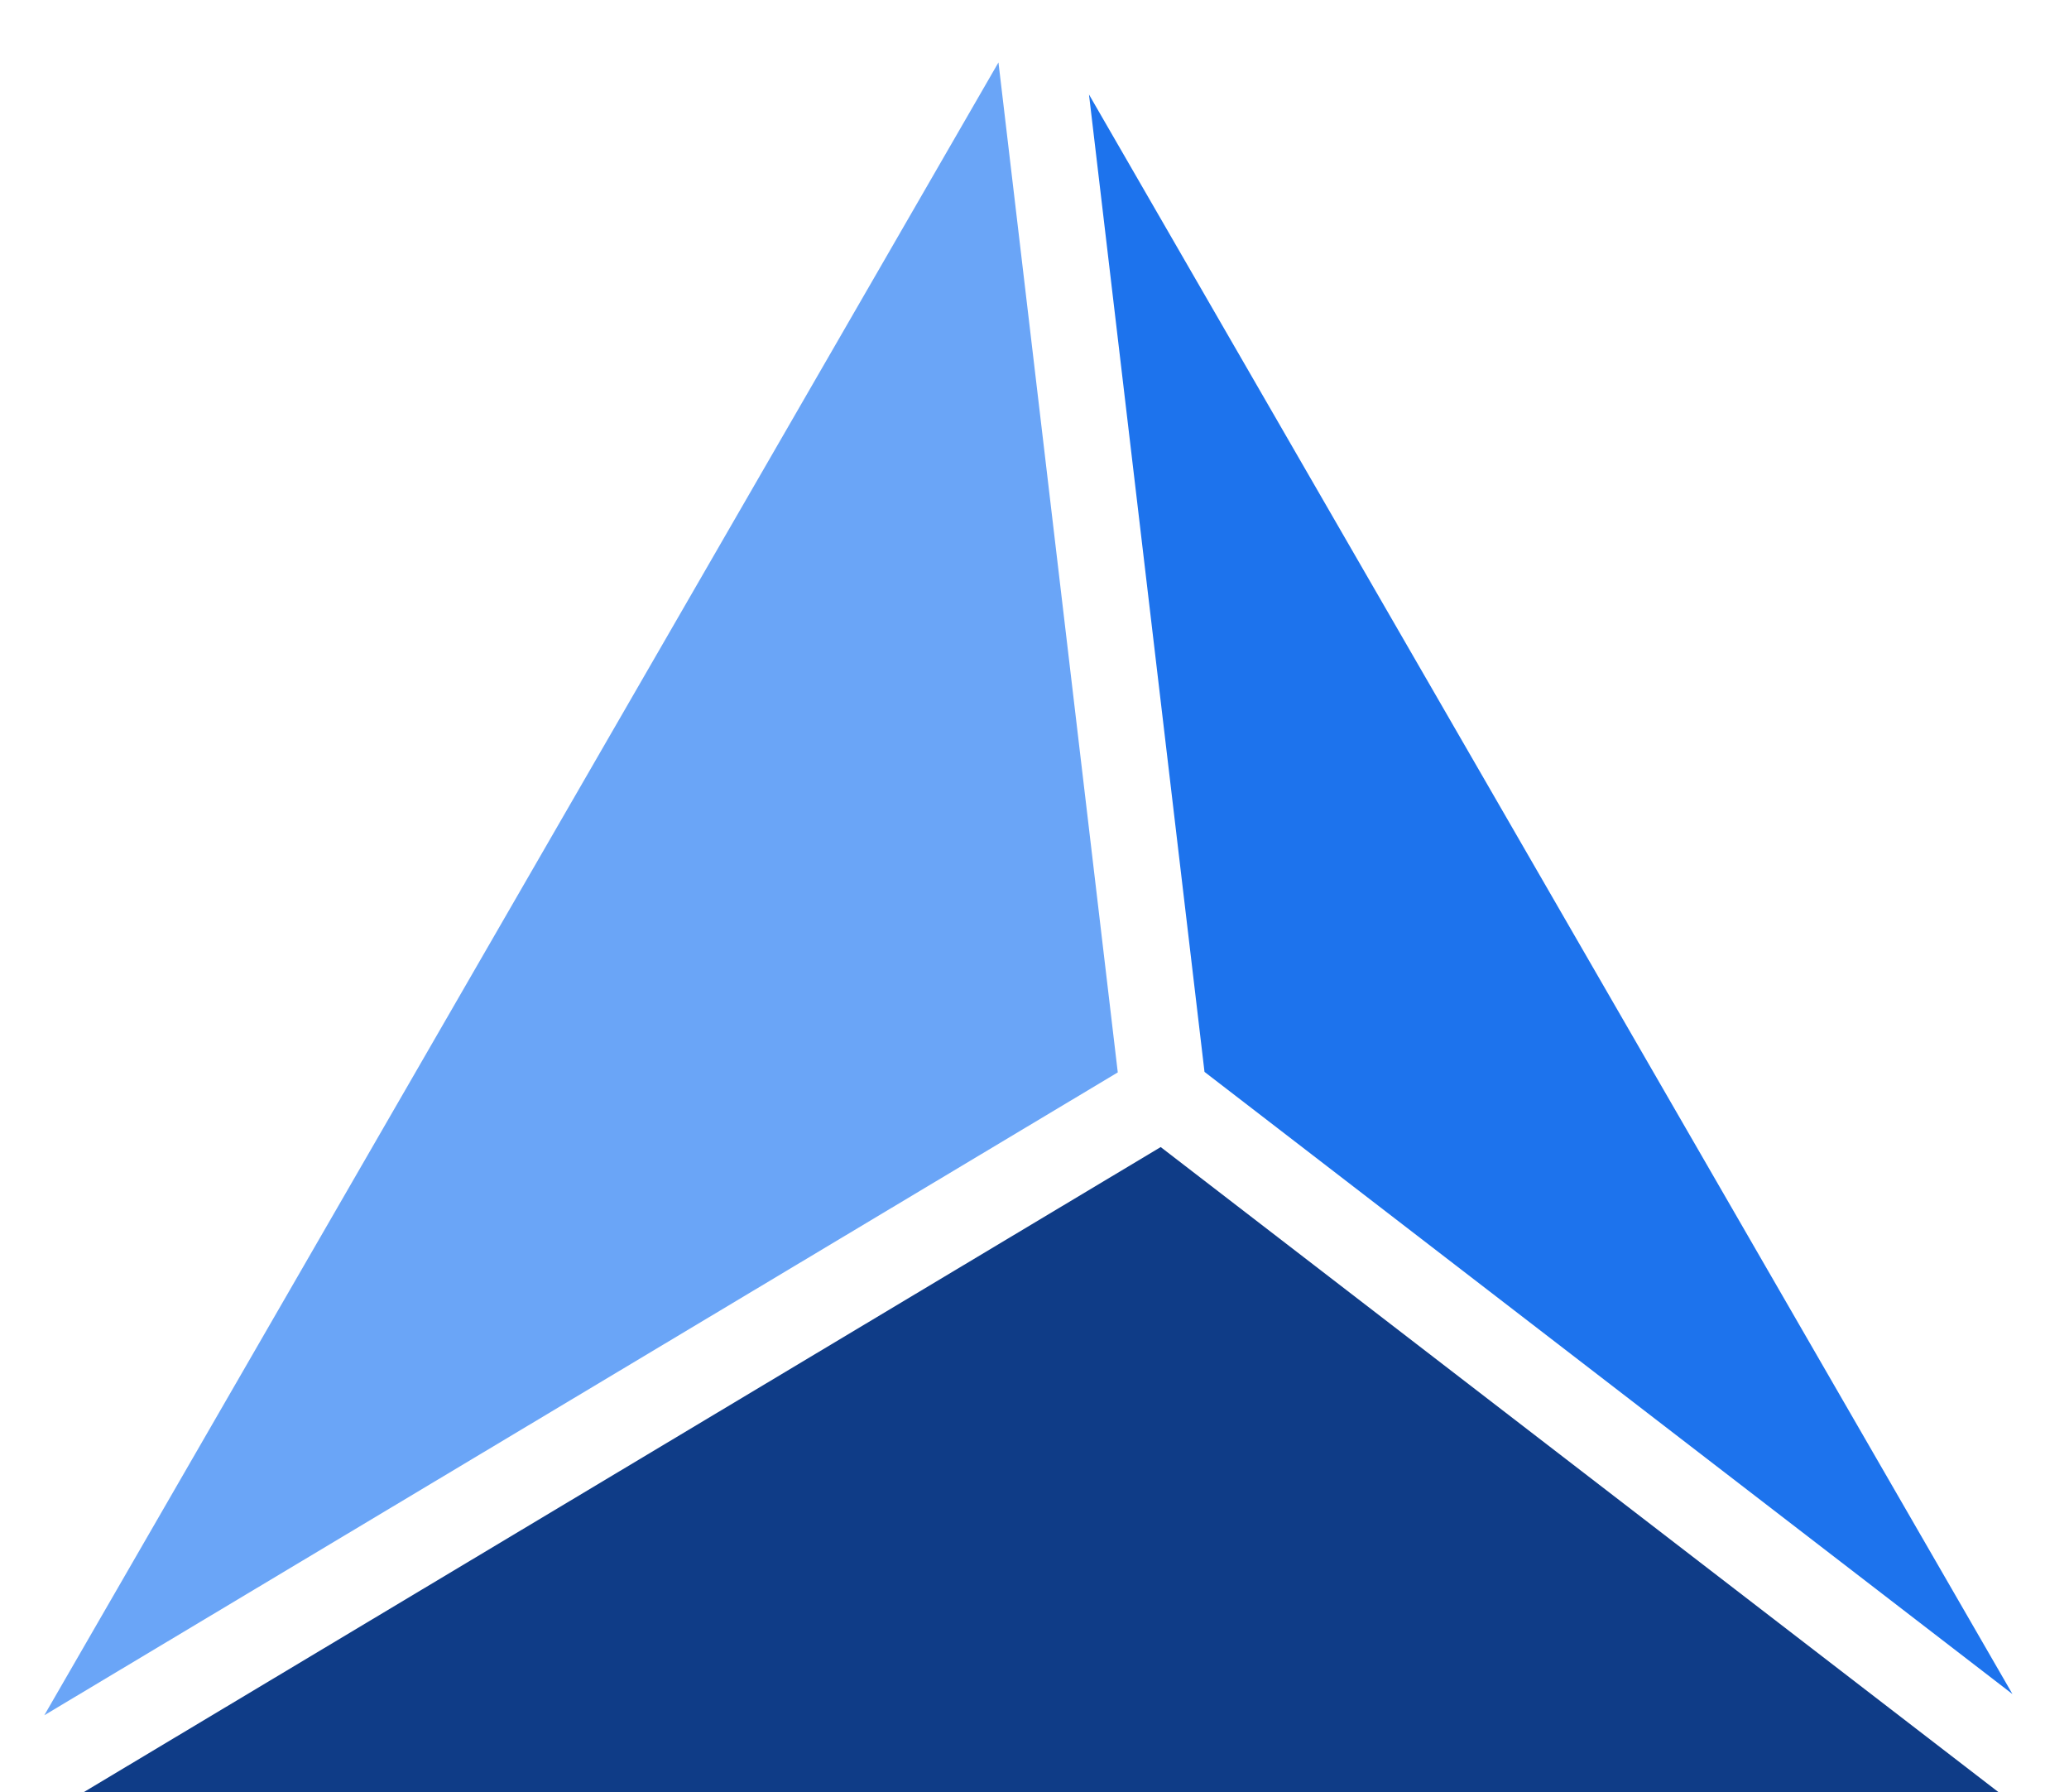
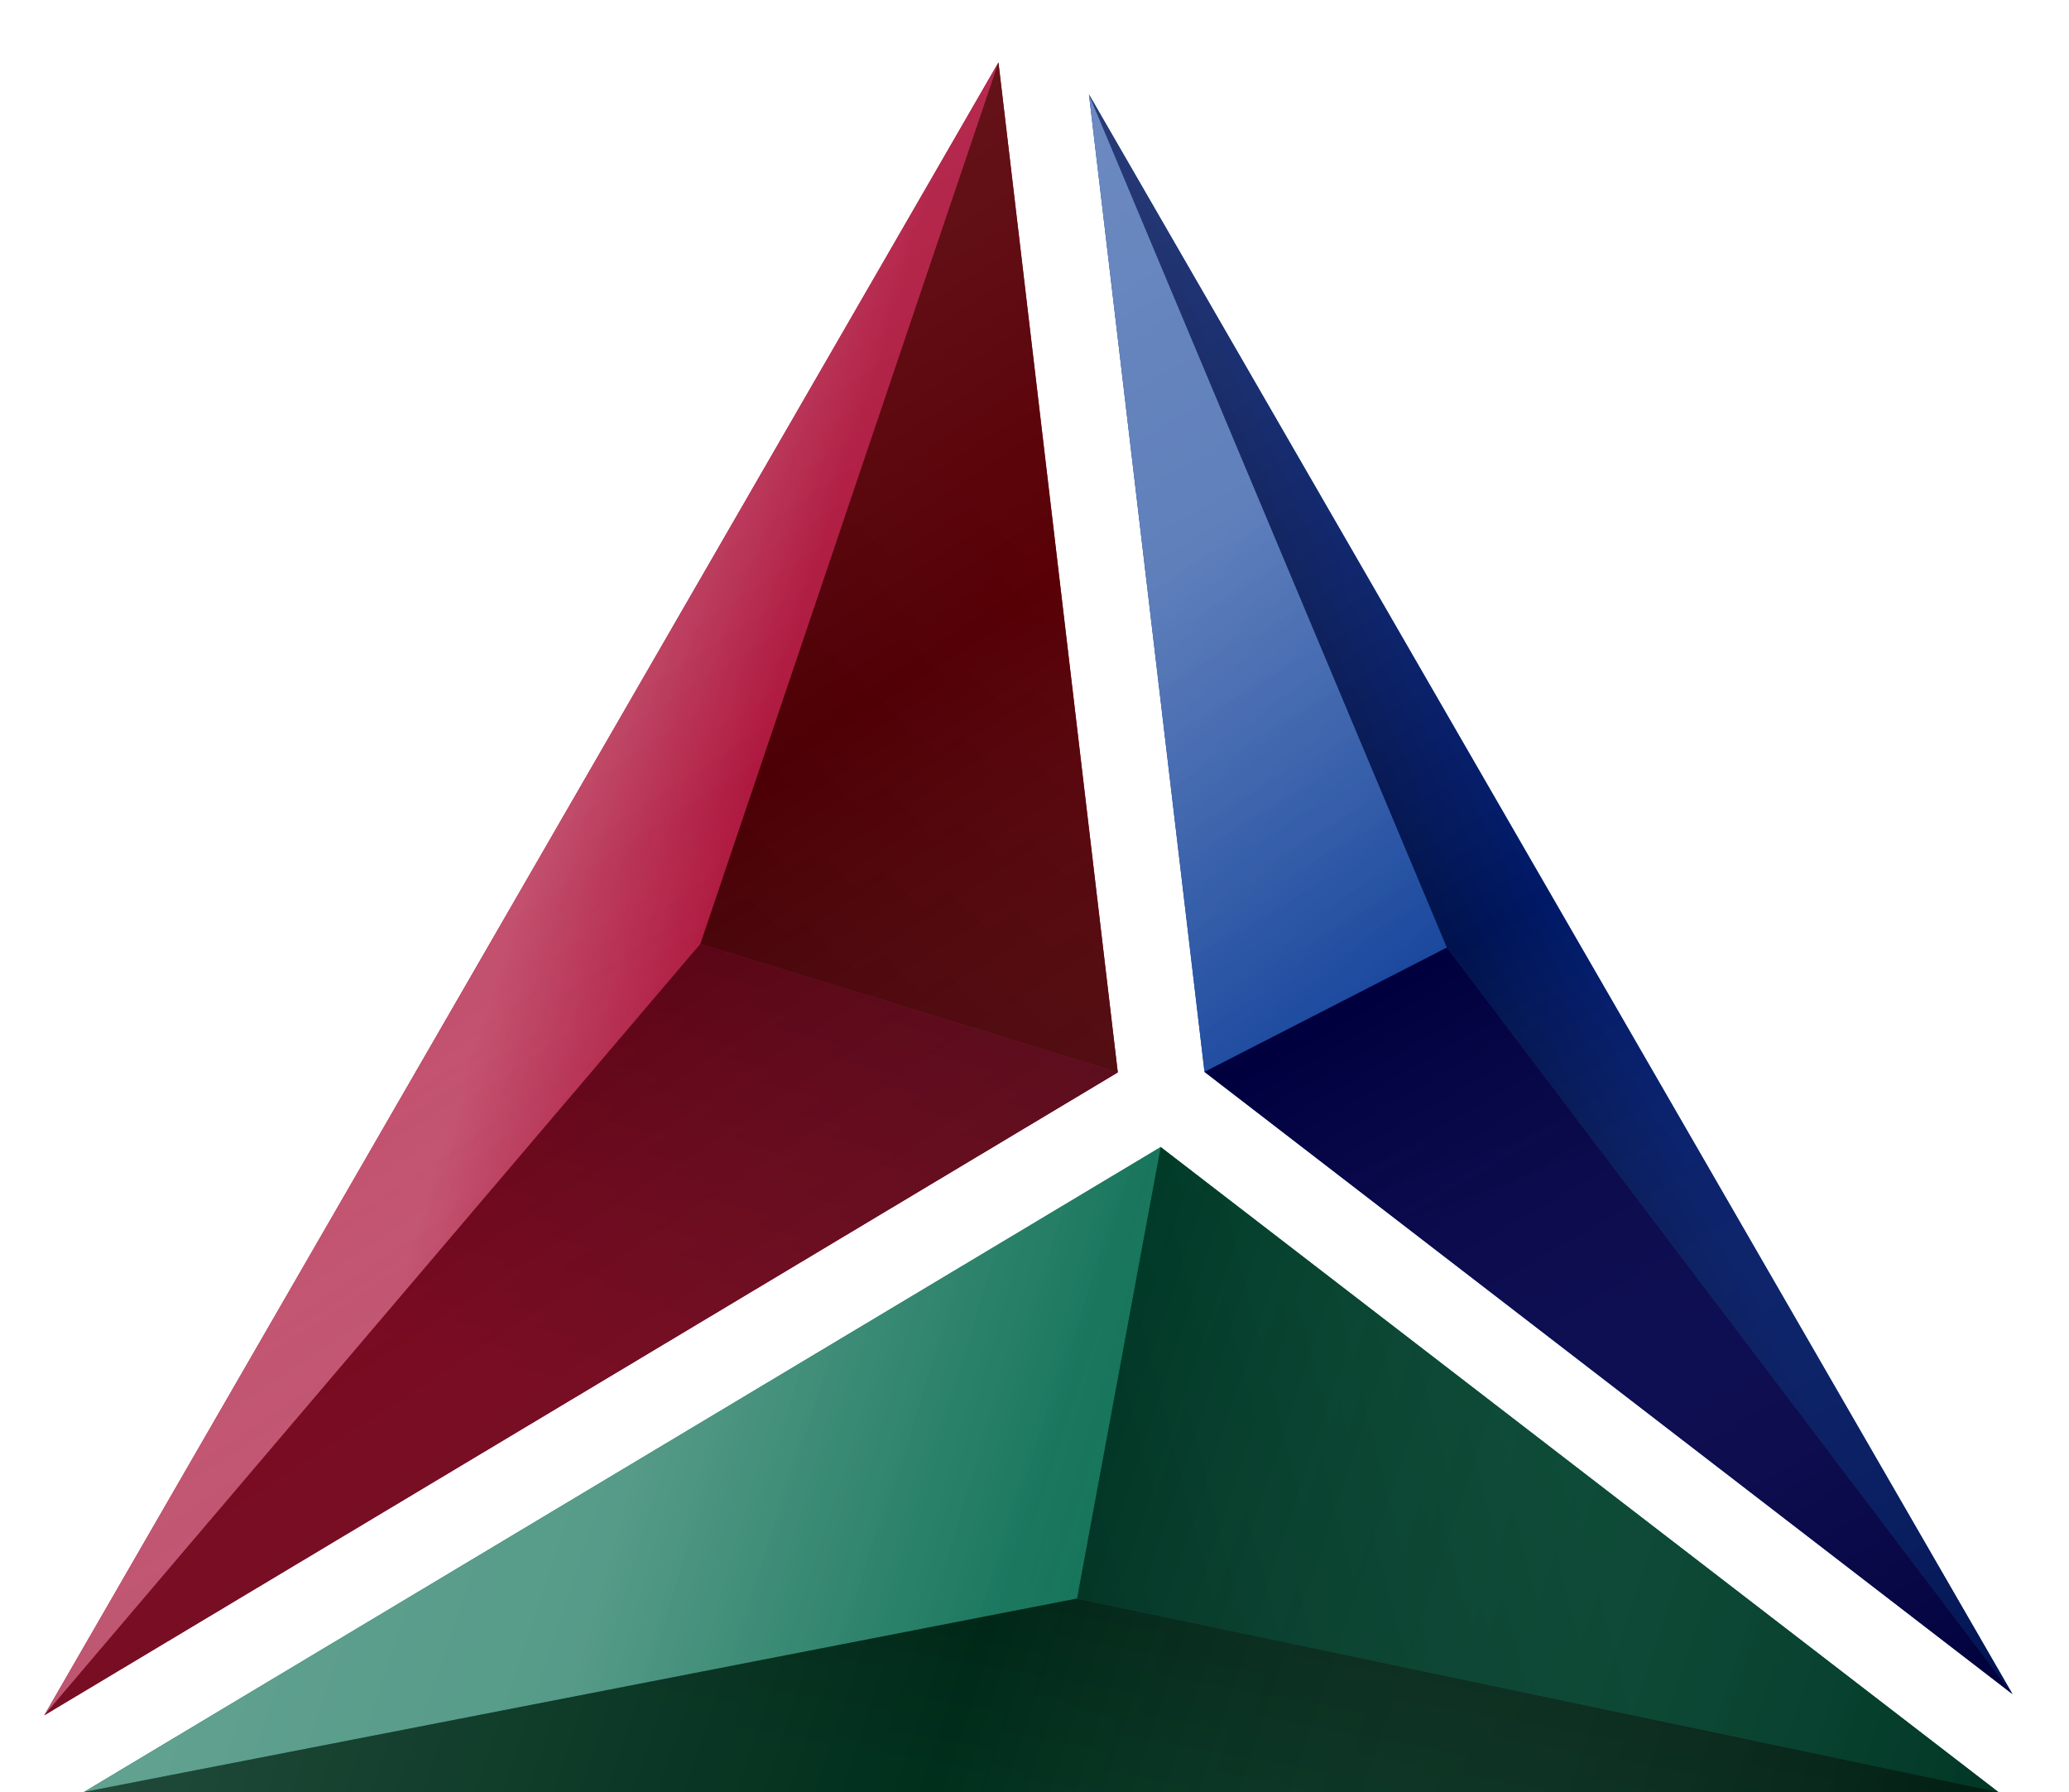
- <svg xmlns="http://www.w3.org/2000/svg" viewBox="0 0 120 103.92" width="120" height="103.92" role="img" aria-label="ET Advisory mark">
-   <path d="M57.91 3.62 L2.57 99.47 L64.83 62.19Z" fill="#6aa5f7" />
-   <path d="M116.72 98.24 L63.16 5.48 L69.86 62.16Z" fill="#1d73ed" />
-   <path d="M4.87 103.92 L115.9 103.92 L67.32 66.52Z" fill="#0f3c87" />
+ <svg xmlns="http://www.w3.org/2000/svg" viewBox="0 0 120.00 103.92" role="img" aria-label="ET Advisory">
+   <defs>
+     <linearGradient id="e0" gradientUnits="userSpaceOnUse" x1="2.57" y1="3.62" x2="64.83" y2="99.47">
+       <stop offset="0" stop-color="#fff" stop-opacity=".16" />
+       <stop offset=".5" stop-color="#fff" stop-opacity="0" />
+       <stop offset="1" stop-color="#000" stop-opacity=".22" />
+     </linearGradient>
+     <linearGradient id="e0f0" gradientUnits="userSpaceOnUse" x1="30.24" y1="51.55" x2="40.62" y2="54.74">
+       <stop offset="0" stop-color="#fff" stop-opacity="0.24" />
+       <stop offset="1" stop-color="#fff" stop-opacity="0.0" />
+     </linearGradient>
+     <linearGradient id="e0f1" gradientUnits="userSpaceOnUse" x1="33.7" y1="80.83" x2="40.62" y2="54.74">
+       <stop offset="0" stop-color="#000" stop-opacity="0.0" />
+       <stop offset="1" stop-color="#000" stop-opacity="0.26" />
+     </linearGradient>
+     <linearGradient id="e0f2" gradientUnits="userSpaceOnUse" x1="61.37" y1="32.91" x2="40.62" y2="54.74">
+       <stop offset="0" stop-color="#000" stop-opacity="0.0" />
+       <stop offset="1" stop-color="#000" stop-opacity="0.2" />
+     </linearGradient>
+     <linearGradient id="e1" gradientUnits="userSpaceOnUse" x1="63.16" y1="5.48" x2="116.72" y2="98.24">
+       <stop offset="0" stop-color="#fff" stop-opacity=".16" />
+       <stop offset=".5" stop-color="#fff" stop-opacity="0" />
+       <stop offset="1" stop-color="#000" stop-opacity=".22" />
+     </linearGradient>
+     <linearGradient id="e1f0" gradientUnits="userSpaceOnUse" x1="66.51" y1="33.82" x2="83.92" y2="54.95">
+       <stop offset="0" stop-color="#fff" stop-opacity="0.24" />
+       <stop offset="1" stop-color="#fff" stop-opacity="0.0" />
+     </linearGradient>
+     <linearGradient id="e1f1" gradientUnits="userSpaceOnUse" x1="89.94" y1="51.86" x2="83.92" y2="54.95">
+       <stop offset="0" stop-color="#000" stop-opacity="0.0" />
+       <stop offset="1" stop-color="#000" stop-opacity="0.26" />
+     </linearGradient>
+     <linearGradient id="e1f2" gradientUnits="userSpaceOnUse" x1="93.29" y1="80.2" x2="83.92" y2="54.95">
+       <stop offset="0" stop-color="#000" stop-opacity="0.0" />
+       <stop offset="1" stop-color="#000" stop-opacity="0.2" />
+     </linearGradient>
+     <linearGradient id="e2" gradientUnits="userSpaceOnUse" x1="4.87" y1="66.52" x2="115.9" y2="103.92">
+       <stop offset="0" stop-color="#fff" stop-opacity=".16" />
+       <stop offset=".5" stop-color="#fff" stop-opacity="0" />
+       <stop offset="1" stop-color="#000" stop-opacity=".22" />
+     </linearGradient>
+     <linearGradient id="e2f0" gradientUnits="userSpaceOnUse" x1="36.09" y1="85.22" x2="62.47" y2="92.7">
+       <stop offset="0" stop-color="#fff" stop-opacity="0.24" />
+       <stop offset="1" stop-color="#fff" stop-opacity="0.0" />
+     </linearGradient>
+     <linearGradient id="e2f1" gradientUnits="userSpaceOnUse" x1="91.61" y1="85.22" x2="62.47" y2="92.7">
+       <stop offset="0" stop-color="#000" stop-opacity="0.0" />
+       <stop offset="1" stop-color="#000" stop-opacity="0.26" />
+     </linearGradient>
+     <linearGradient id="e2f2" gradientUnits="userSpaceOnUse" x1="60.39" y1="103.92" x2="62.47" y2="92.7">
+       <stop offset="0" stop-color="#000" stop-opacity="0.0" />
+       <stop offset="1" stop-color="#000" stop-opacity="0.2" />
+     </linearGradient>
+   </defs>
+   <g>
+     <path d="M57.91 3.62 L2.57 99.47 L64.83 62.19Z" fill="#9b1738" />
+     <path d="M57.91 3.62 L2.57 99.47 L40.62 54.74Z" fill="#af1940" />
+     <path d="M57.91 3.62 L2.57 99.47 L40.62 54.74Z" fill="url(#e0f0)" />
+     <path d="M2.57 99.47 L64.83 62.19 L40.62 54.74Z" fill="#750018" />
+     <path d="M2.57 99.47 L64.83 62.19 L40.62 54.74Z" fill="url(#e0f1)" />
+     <path d="M64.83 62.19 L57.91 3.62 L40.62 54.74Z" fill="#580006" />
+     <path d="M64.83 62.19 L57.91 3.62 L40.62 54.74Z" fill="url(#e0f2)" />
+     <path d="M57.91 3.62 L2.57 99.47 L64.83 62.19Z" fill="url(#e0)" />
+   </g>
+   <g>
+     <path d="M116.72 98.24 L63.16 5.48 L69.86 62.16Z" fill="#153e8a" />
+     <path d="M63.16 5.48 L69.86 62.16 L83.92 54.95Z" fill="#1a489e" />
+     <path d="M63.16 5.48 L69.86 62.16 L83.92 54.95Z" fill="url(#e1f0)" />
+     <path d="M63.16 5.48 L116.72 98.24 L83.92 54.95Z" fill="#001968" />
+     <path d="M63.16 5.48 L116.72 98.24 L83.92 54.95Z" fill="url(#e1f1)" />
+     <path d="M69.86 62.16 L116.72 98.24 L83.92 54.95Z" fill="#00004d" />
+     <path d="M69.86 62.16 L116.72 98.24 L83.92 54.95Z" fill="url(#e1f2)" />
+     <path d="M116.72 98.24 L63.16 5.48 L69.86 62.16Z" fill="url(#e1)" />
+   </g>
+   <g>
+     <path d="M4.87 103.92 L115.9 103.92 L67.32 66.52Z" fill="#12664f" />
+     <path d="M4.87 103.92 L67.32 66.52 L62.47 92.7Z" fill="#137359" />
+     <path d="M4.87 103.92 L67.32 66.52 L62.47 92.7Z" fill="url(#e2f0)" />
+     <path d="M67.32 66.52 L115.9 103.92 L62.47 92.7Z" fill="#00452f" />
+     <path d="M67.32 66.52 L115.9 103.92 L62.47 92.7Z" fill="url(#e2f1)" />
+     <path d="M4.87 103.92 L115.9 103.92 L62.47 92.7Z" fill="#002f1c" />
+     <path d="M4.87 103.92 L115.9 103.92 L62.47 92.7Z" fill="url(#e2f2)" />
+     <path d="M4.87 103.92 L115.9 103.92 L67.32 66.52Z" fill="url(#e2)" />
+   </g>
</svg>
